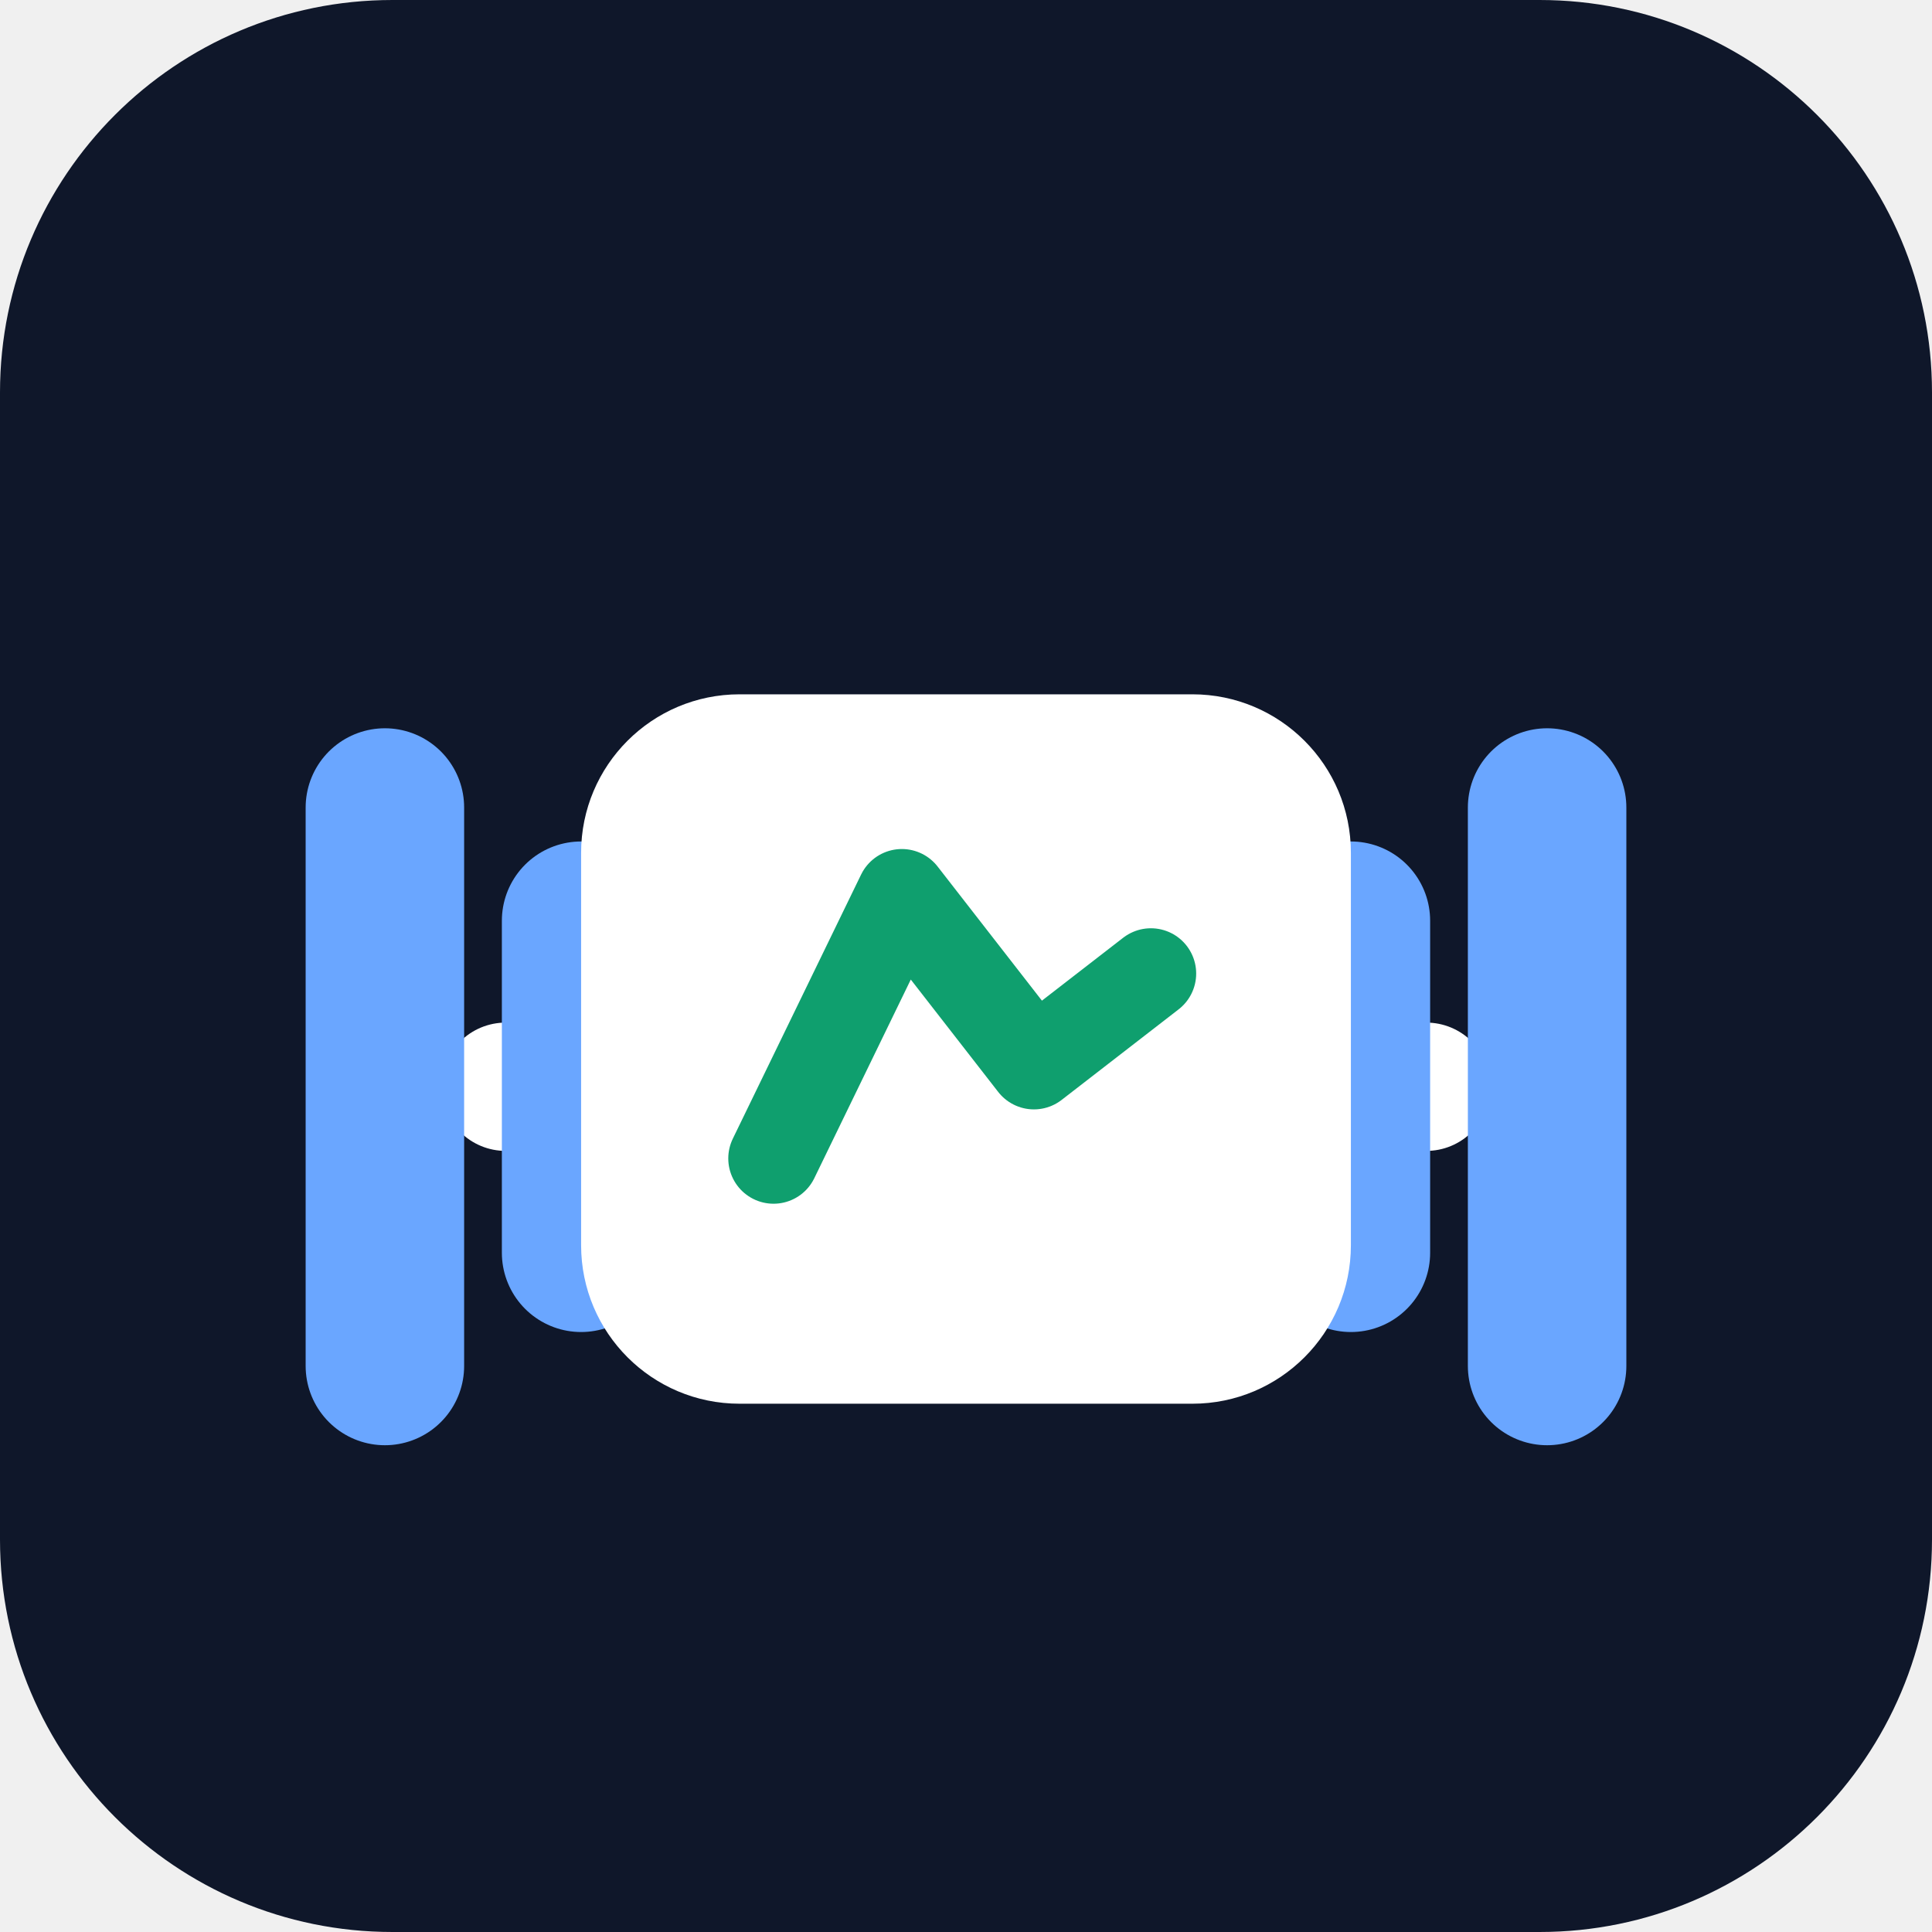
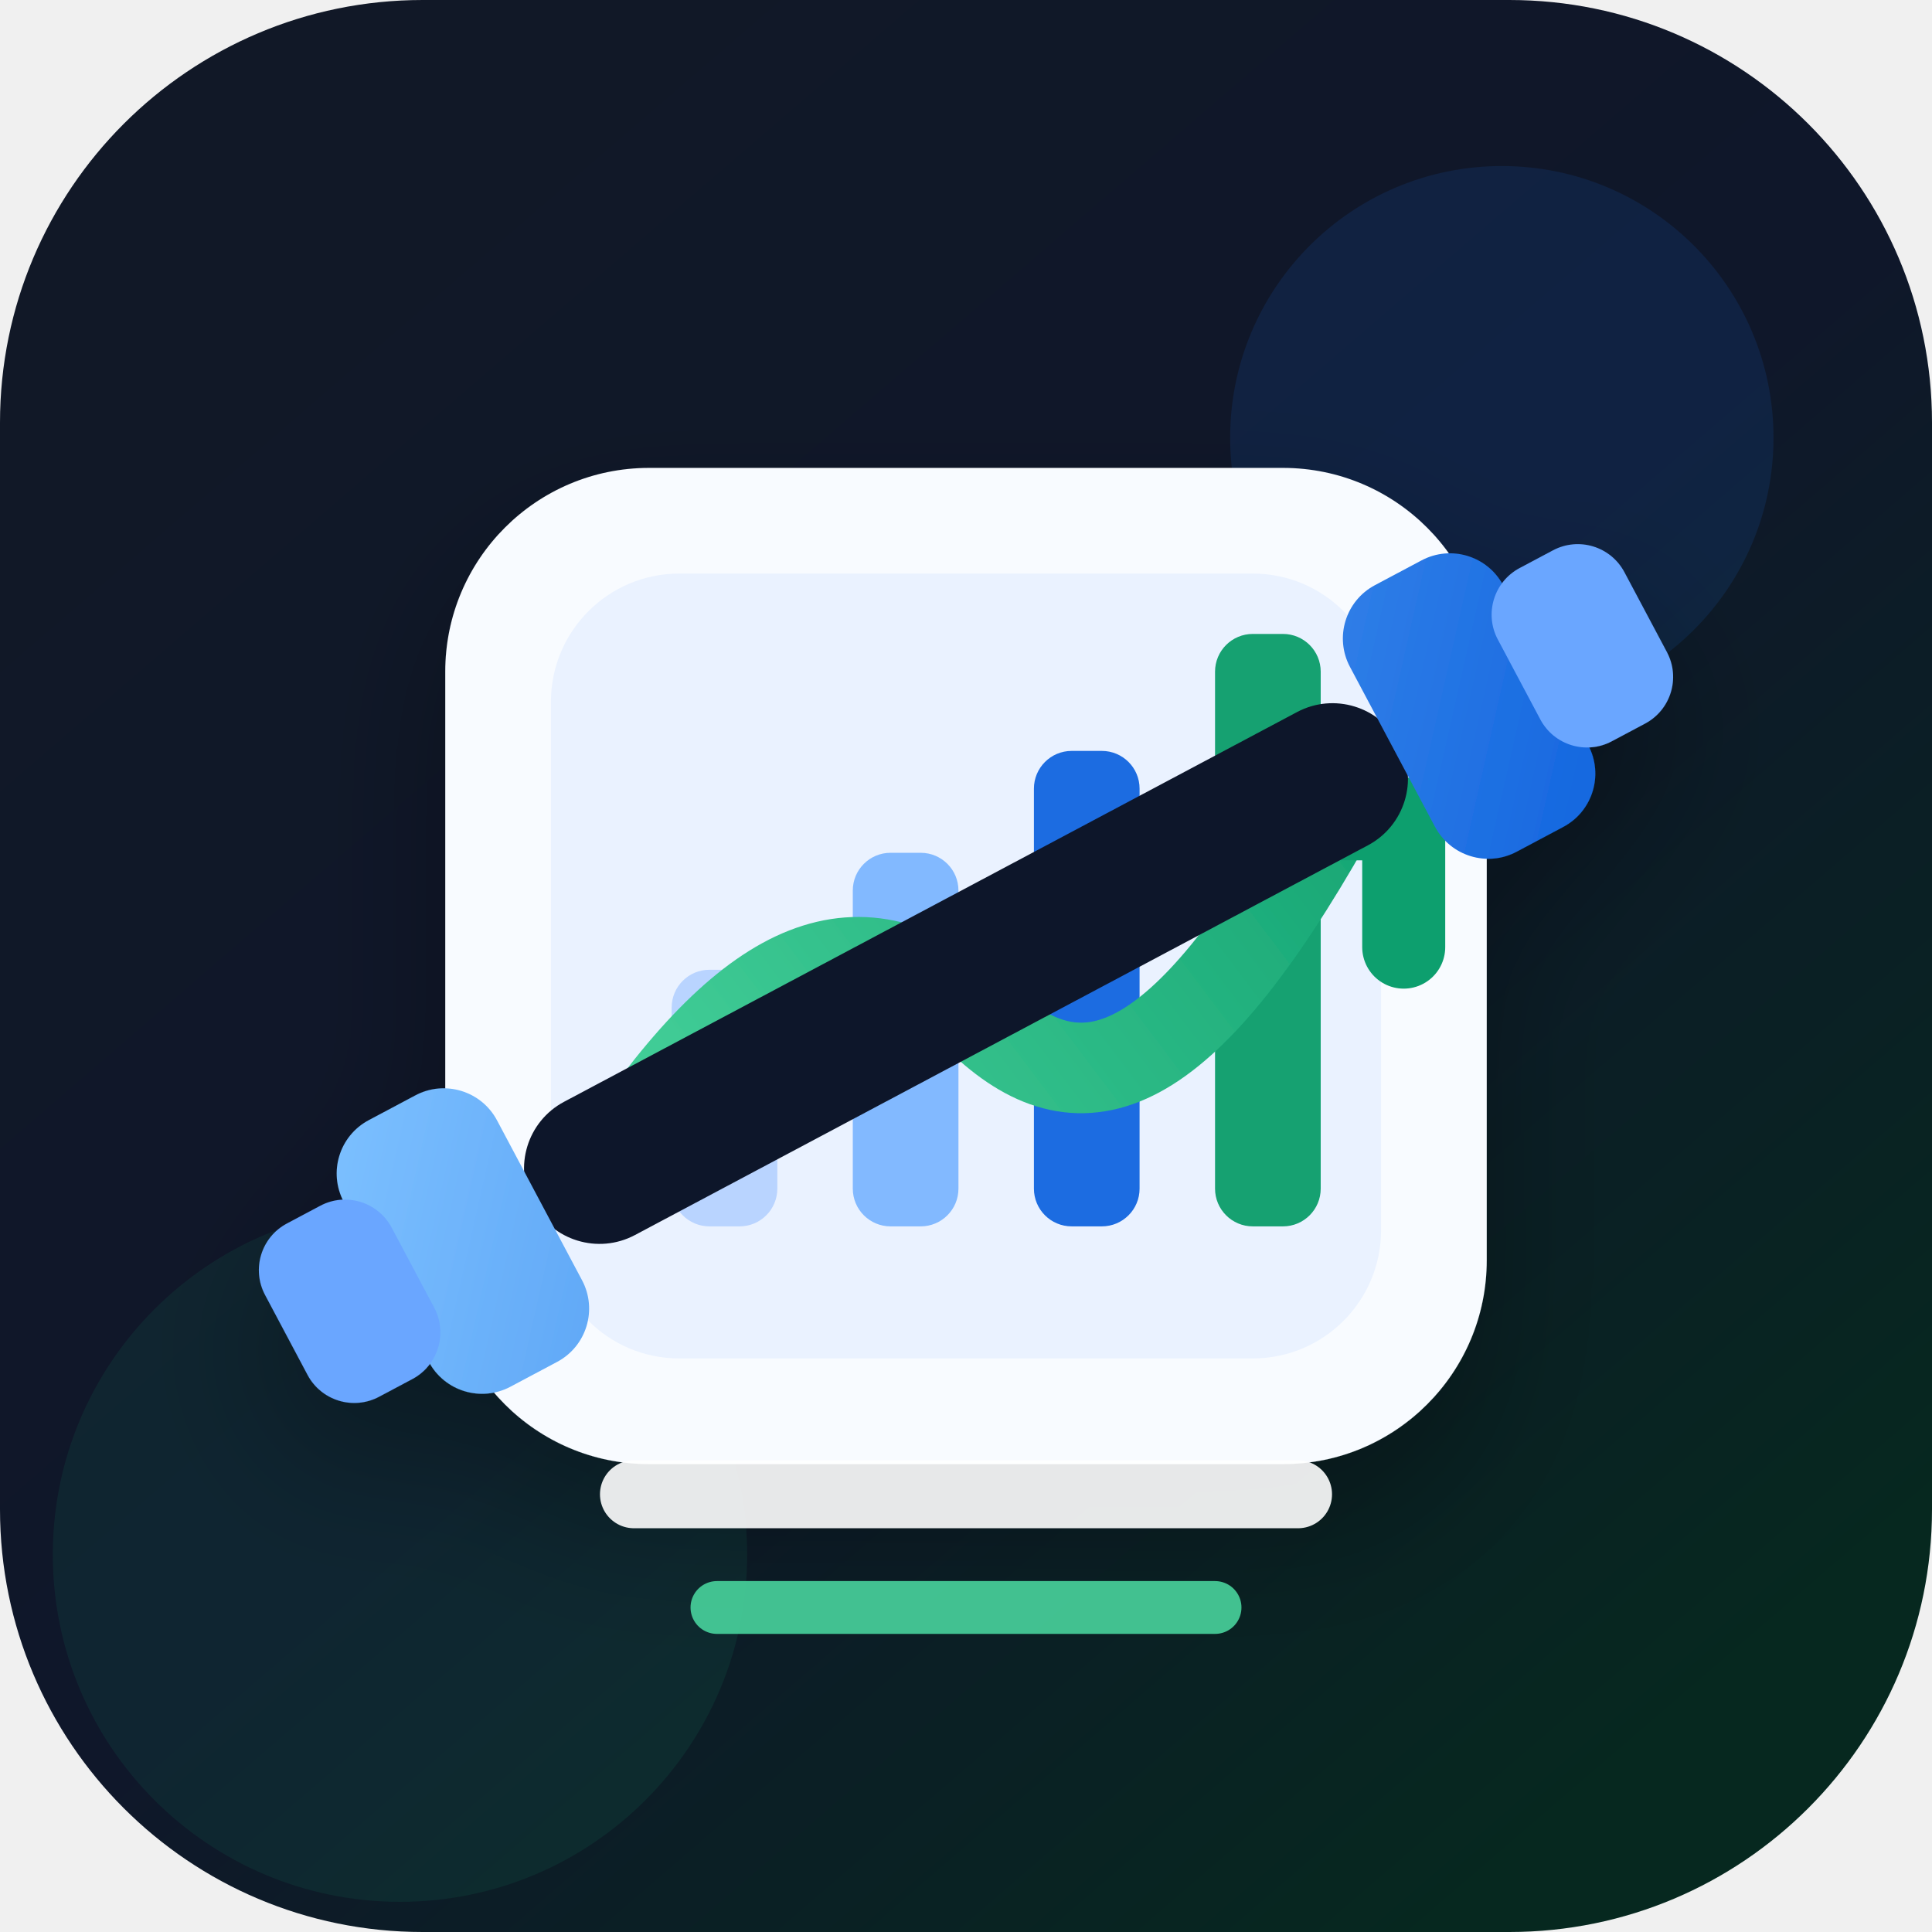
- <svg xmlns="http://www.w3.org/2000/svg" viewBox="0 0 512 512">
-   <rect width="512" height="512" rx="104" fill="#0f172a" />
-   <path d="M134 288h244" stroke="#ffffff" stroke-width="34" stroke-linecap="round" />
-   <path d="M102 214v148M410 214v148M154 244v88M358 244v88" stroke="#6aa6ff" stroke-width="42" stroke-linecap="round" />
-   <path d="M196 184h120a42 42 0 0 1 42 42v104a42 42 0 0 1-42 42H196a42 42 0 0 1-42-42V226a42 42 0 0 1 42-42Z" fill="#ffffff" />
-   <path d="M205 307l34-70 35 45 31-24" fill="none" stroke="#0f9f6e" stroke-width="24" stroke-linecap="round" stroke-linejoin="round" />
+ <svg xmlns="http://www.w3.org/2000/svg" viewBox="0 0 512 512" role="img" aria-labelledby="title desc">
+   <defs>
+     <linearGradient id="bg" x1="78" y1="48" x2="438" y2="466" gradientUnits="userSpaceOnUse">
+       <stop stop-color="#111827" />
+       <stop offset=".52" stop-color="#0f172a" />
+       <stop offset="1" stop-color="#06281f" />
+     </linearGradient>
+     <linearGradient id="blue" x1="136" y1="158" x2="366" y2="356" gradientUnits="userSpaceOnUse">
+       <stop stop-color="#7cc0ff" />
+       <stop offset="1" stop-color="#1769e0" />
+     </linearGradient>
+     <linearGradient id="green" x1="172" y1="332" x2="376" y2="178" gradientUnits="userSpaceOnUse">
+       <stop stop-color="#48d39c" />
+       <stop offset="1" stop-color="#0f9f6e" />
+     </linearGradient>
+     <filter id="softShadow" x="-20%" y="-20%" width="140%" height="150%">
+       <feDropShadow dx="0" dy="18" stdDeviation="18" flood-color="#000000" flood-opacity=".28" />
+     </filter>
+   </defs>
+   <rect width="512" height="512" rx="112" fill="url(#bg)" />
+   <circle cx="398" cy="116" r="72" fill="#1769e0" opacity=".13" />
+   <circle cx="106" cy="412" r="92" fill="#0f9f6e" opacity=".11" />
+   <g filter="url(#softShadow)">
+     <rect x="118" y="124" width="276" height="264" rx="54" fill="#f8fbff" />
+     <rect x="146" y="152" width="220" height="208" rx="34" fill="#eaf2ff" />
+     <g opacity=".98">
+       <rect x="178" y="257" width="28" height="68" rx="10" fill="#b8d3ff" />
+       <rect x="226" y="226" width="28" height="99" rx="10" fill="#7fb8ff" />
+       <rect x="274" y="199" width="28" height="126" rx="10" fill="#1769e0" />
+       <rect x="322" y="168" width="28" height="157" rx="10" fill="#0f9f6e" />
+     </g>
+     <path d="M168 301c35-50 63-58 93-30 26 24 52 15 91-54" fill="none" stroke="url(#green)" stroke-width="24" stroke-linecap="round" stroke-linejoin="round" />
+     <path d="M338 217h34v34" fill="none" stroke="#0f9f6e" stroke-width="22" stroke-linecap="round" stroke-linejoin="round" />
+     <g transform="rotate(-28 256 258)">
+       <rect x="126" y="238" width="260" height="40" rx="20" fill="#0f172a" />
+       <rect x="82" y="218" width="46" height="80" rx="16" fill="url(#blue)" />
+       <rect x="384" y="218" width="46" height="80" rx="16" fill="url(#blue)" />
+       <rect x="52" y="232" width="38" height="52" rx="14" fill="#6aa6ff" />
+       <rect x="422" y="232" width="38" height="52" rx="14" fill="#6aa6ff" />
+     </g>
+   </g>
+   <path d="M168 396h176" stroke="#ffffff" stroke-width="18" stroke-linecap="round" opacity=".9" />
+   <path d="M190 426h132" stroke="#48d39c" stroke-width="14" stroke-linecap="round" opacity=".9" />
</svg>
